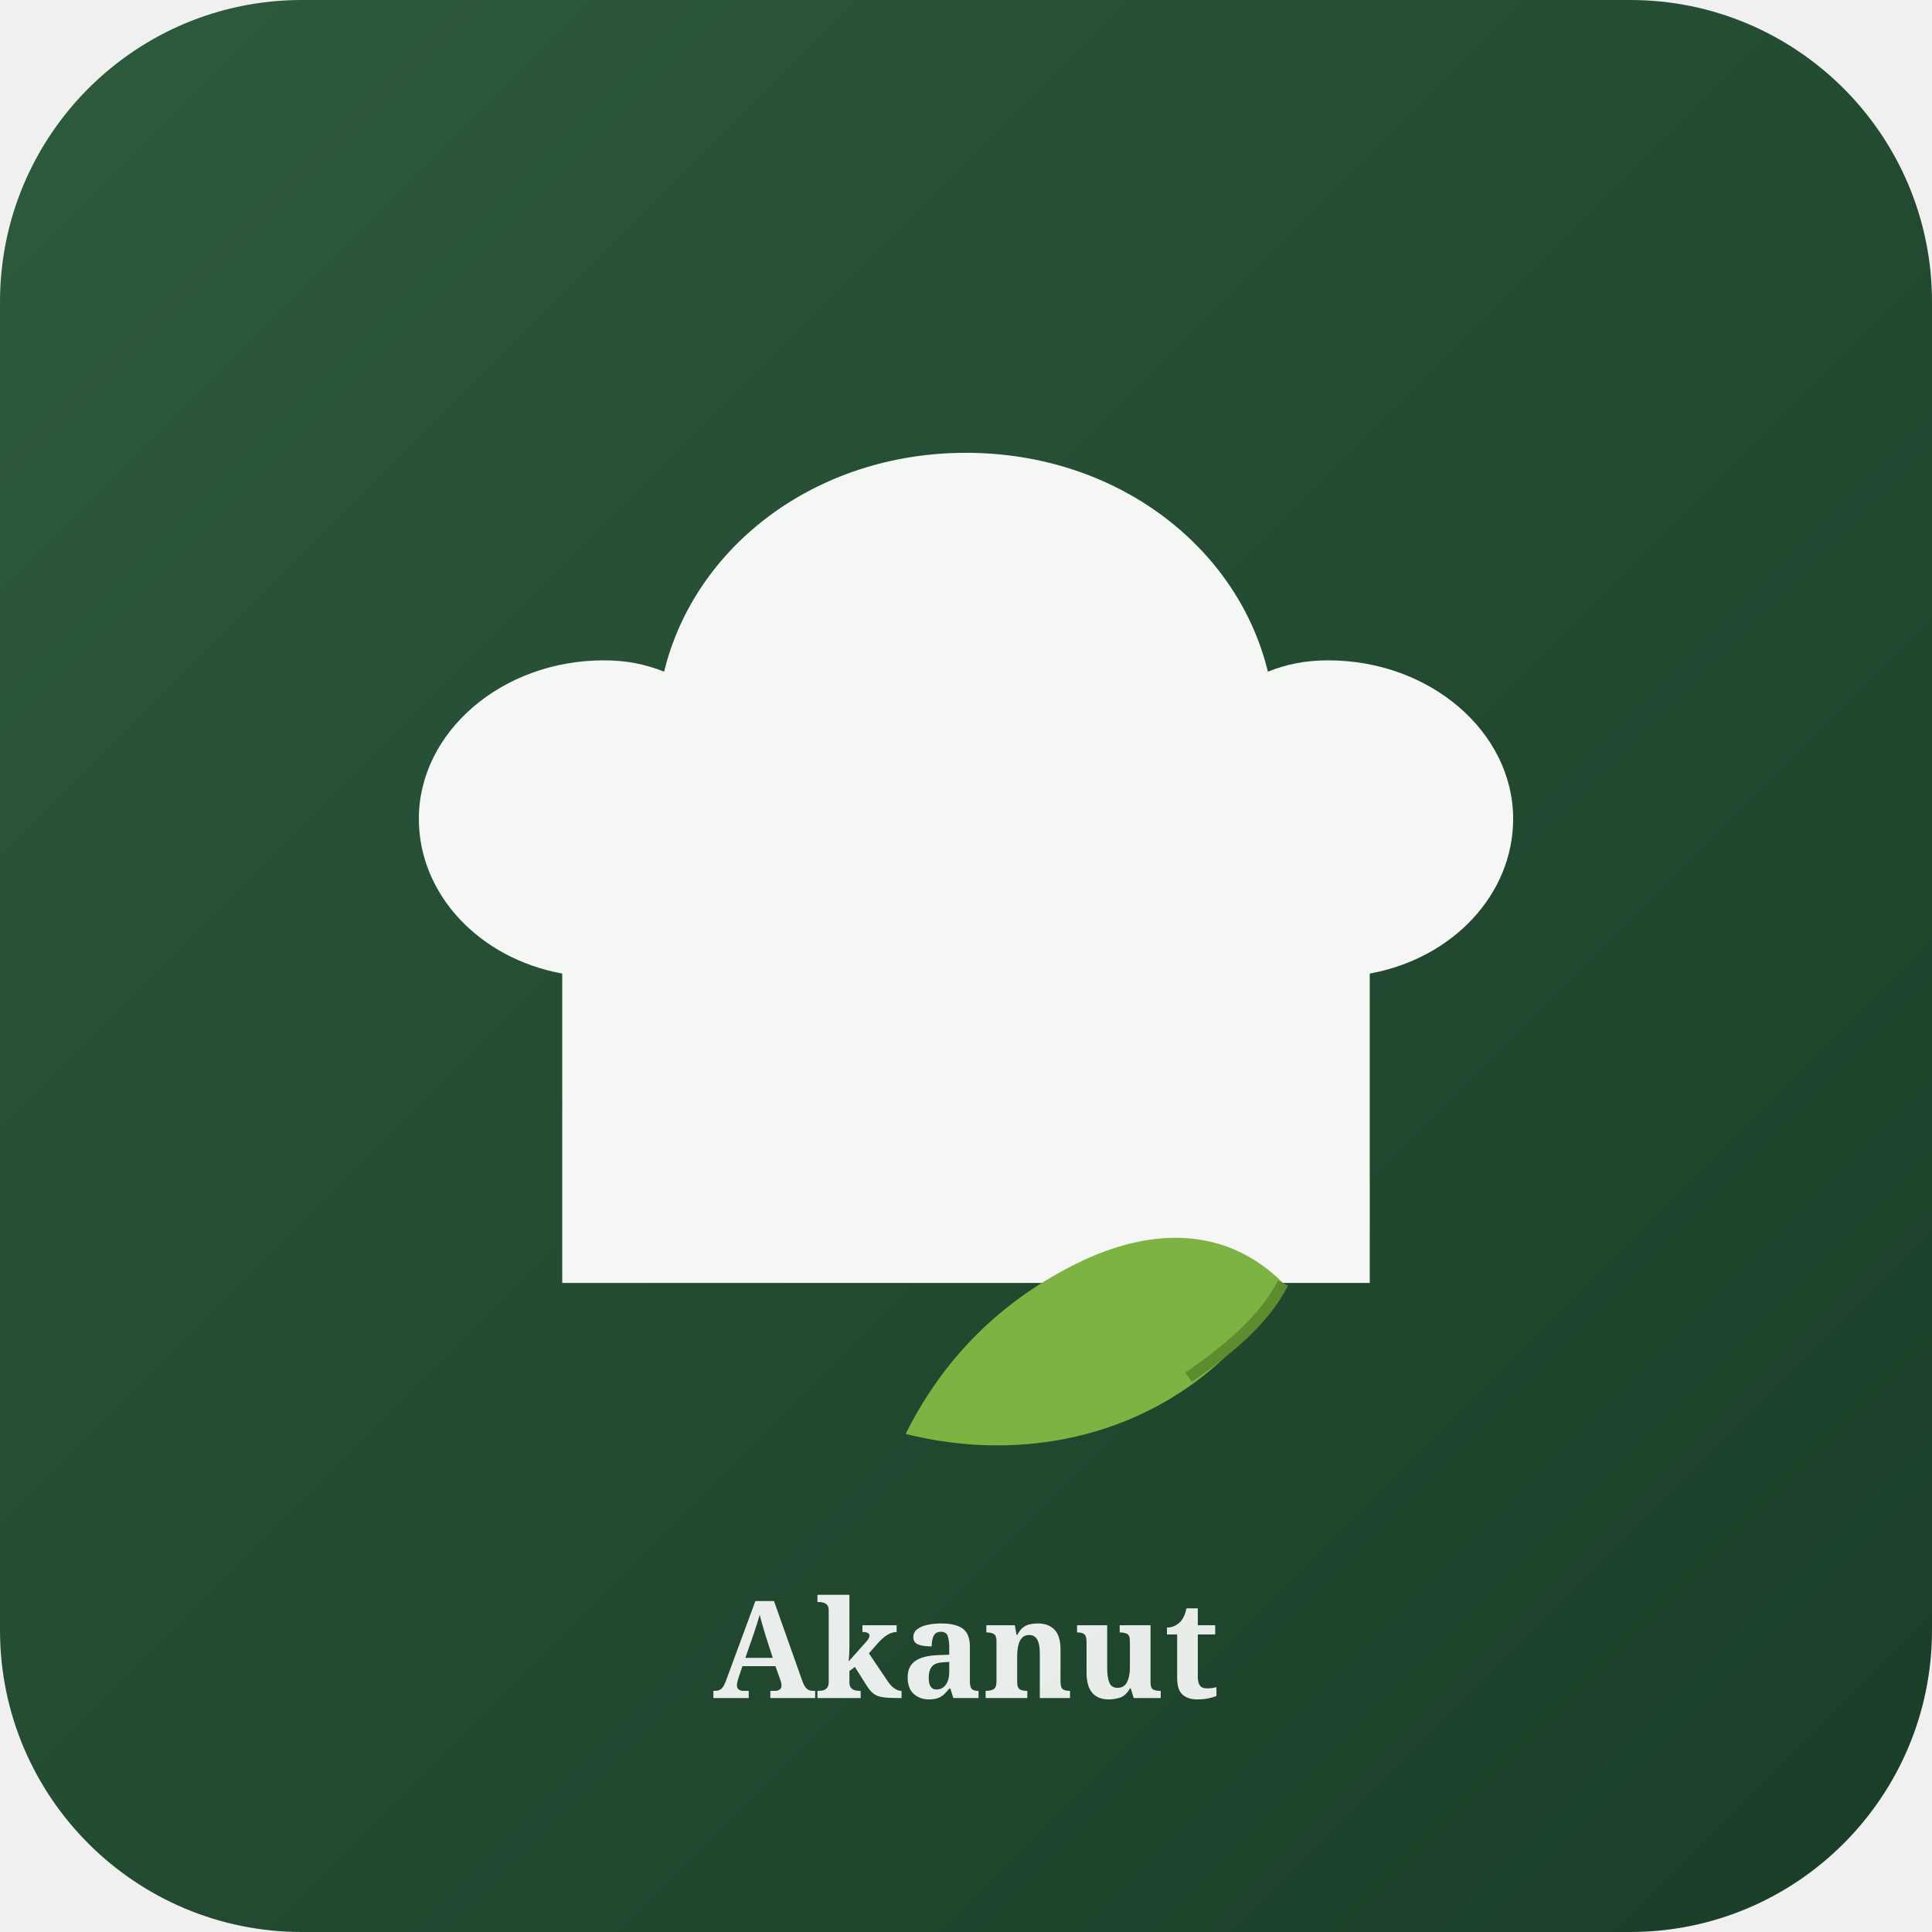
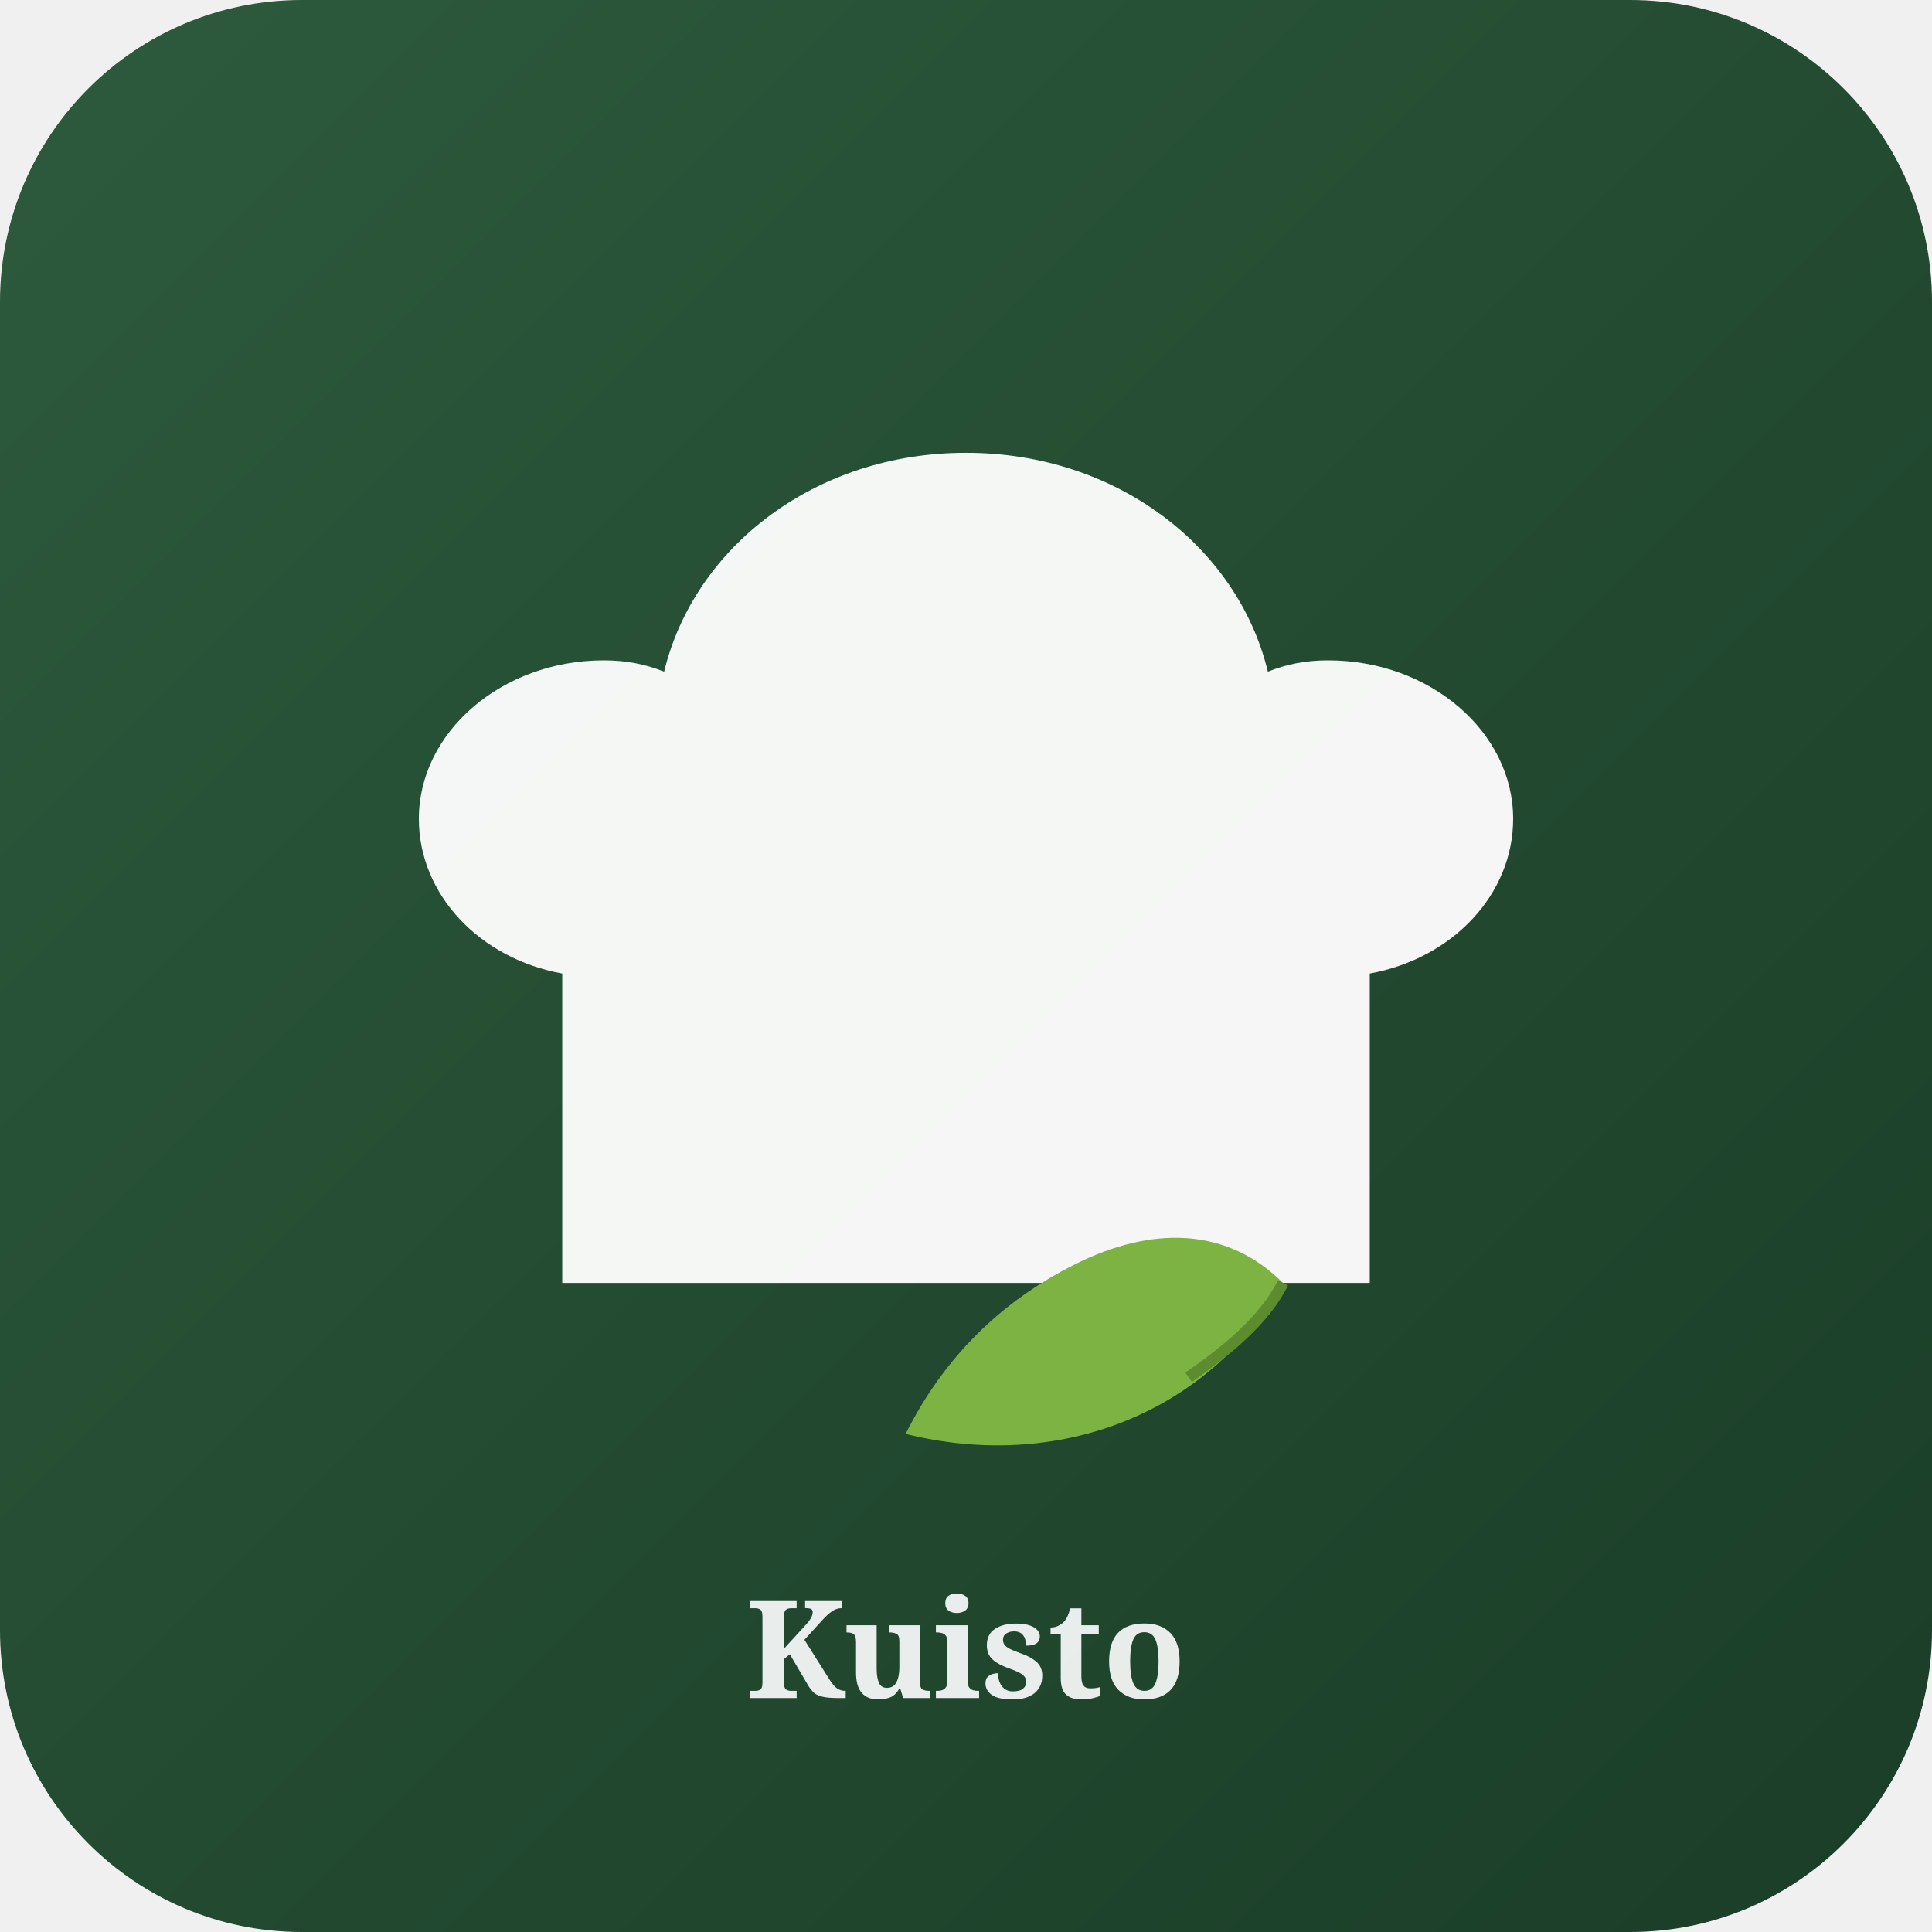
<svg xmlns="http://www.w3.org/2000/svg" viewBox="0 0 512 512">
  <defs>
    <linearGradient id="bg" x1="0%" y1="0%" x2="100%" y2="100%">
      <stop offset="0%" style="stop-color:#2d5a3d" />
      <stop offset="100%" style="stop-color:#1a3d27" />
    </linearGradient>
  </defs>
  <rect width="512" height="512" rx="80" fill="url(#bg)" />
  <g fill="white">
    <path d="M256 120c-40 0-72 25-80 58-5-2-10-3-16-3-27 0-49 19-49 42 0 20 16 37 38 41v82h214v-82c22-4 38-21 38-41 0-23-22-42-49-42-6 0-11 1-16 3-8-33-40-58-80-58z" opacity="0.95" />
    <path d="M340 340c-20 35-60 50-100 40 10-20 25-35 45-45 20-10 40-10 55 5z" fill="#7cb342" />
    <path d="M340 340c-5 10-15 18-25 25" stroke="#5d8c2e" stroke-width="3" fill="none" />
  </g>
-   <text x="256" y="450" text-anchor="middle" fill="white" font-family="Georgia, serif" font-size="36" font-weight="bold" opacity="0.9">Akanut</text>
+   <text x="256" y="450" text-anchor="middle" fill="white" font-family="Georgia, serif" font-size="36" font-weight="bold" opacity="0.9">Kuisto</text>
</svg>
